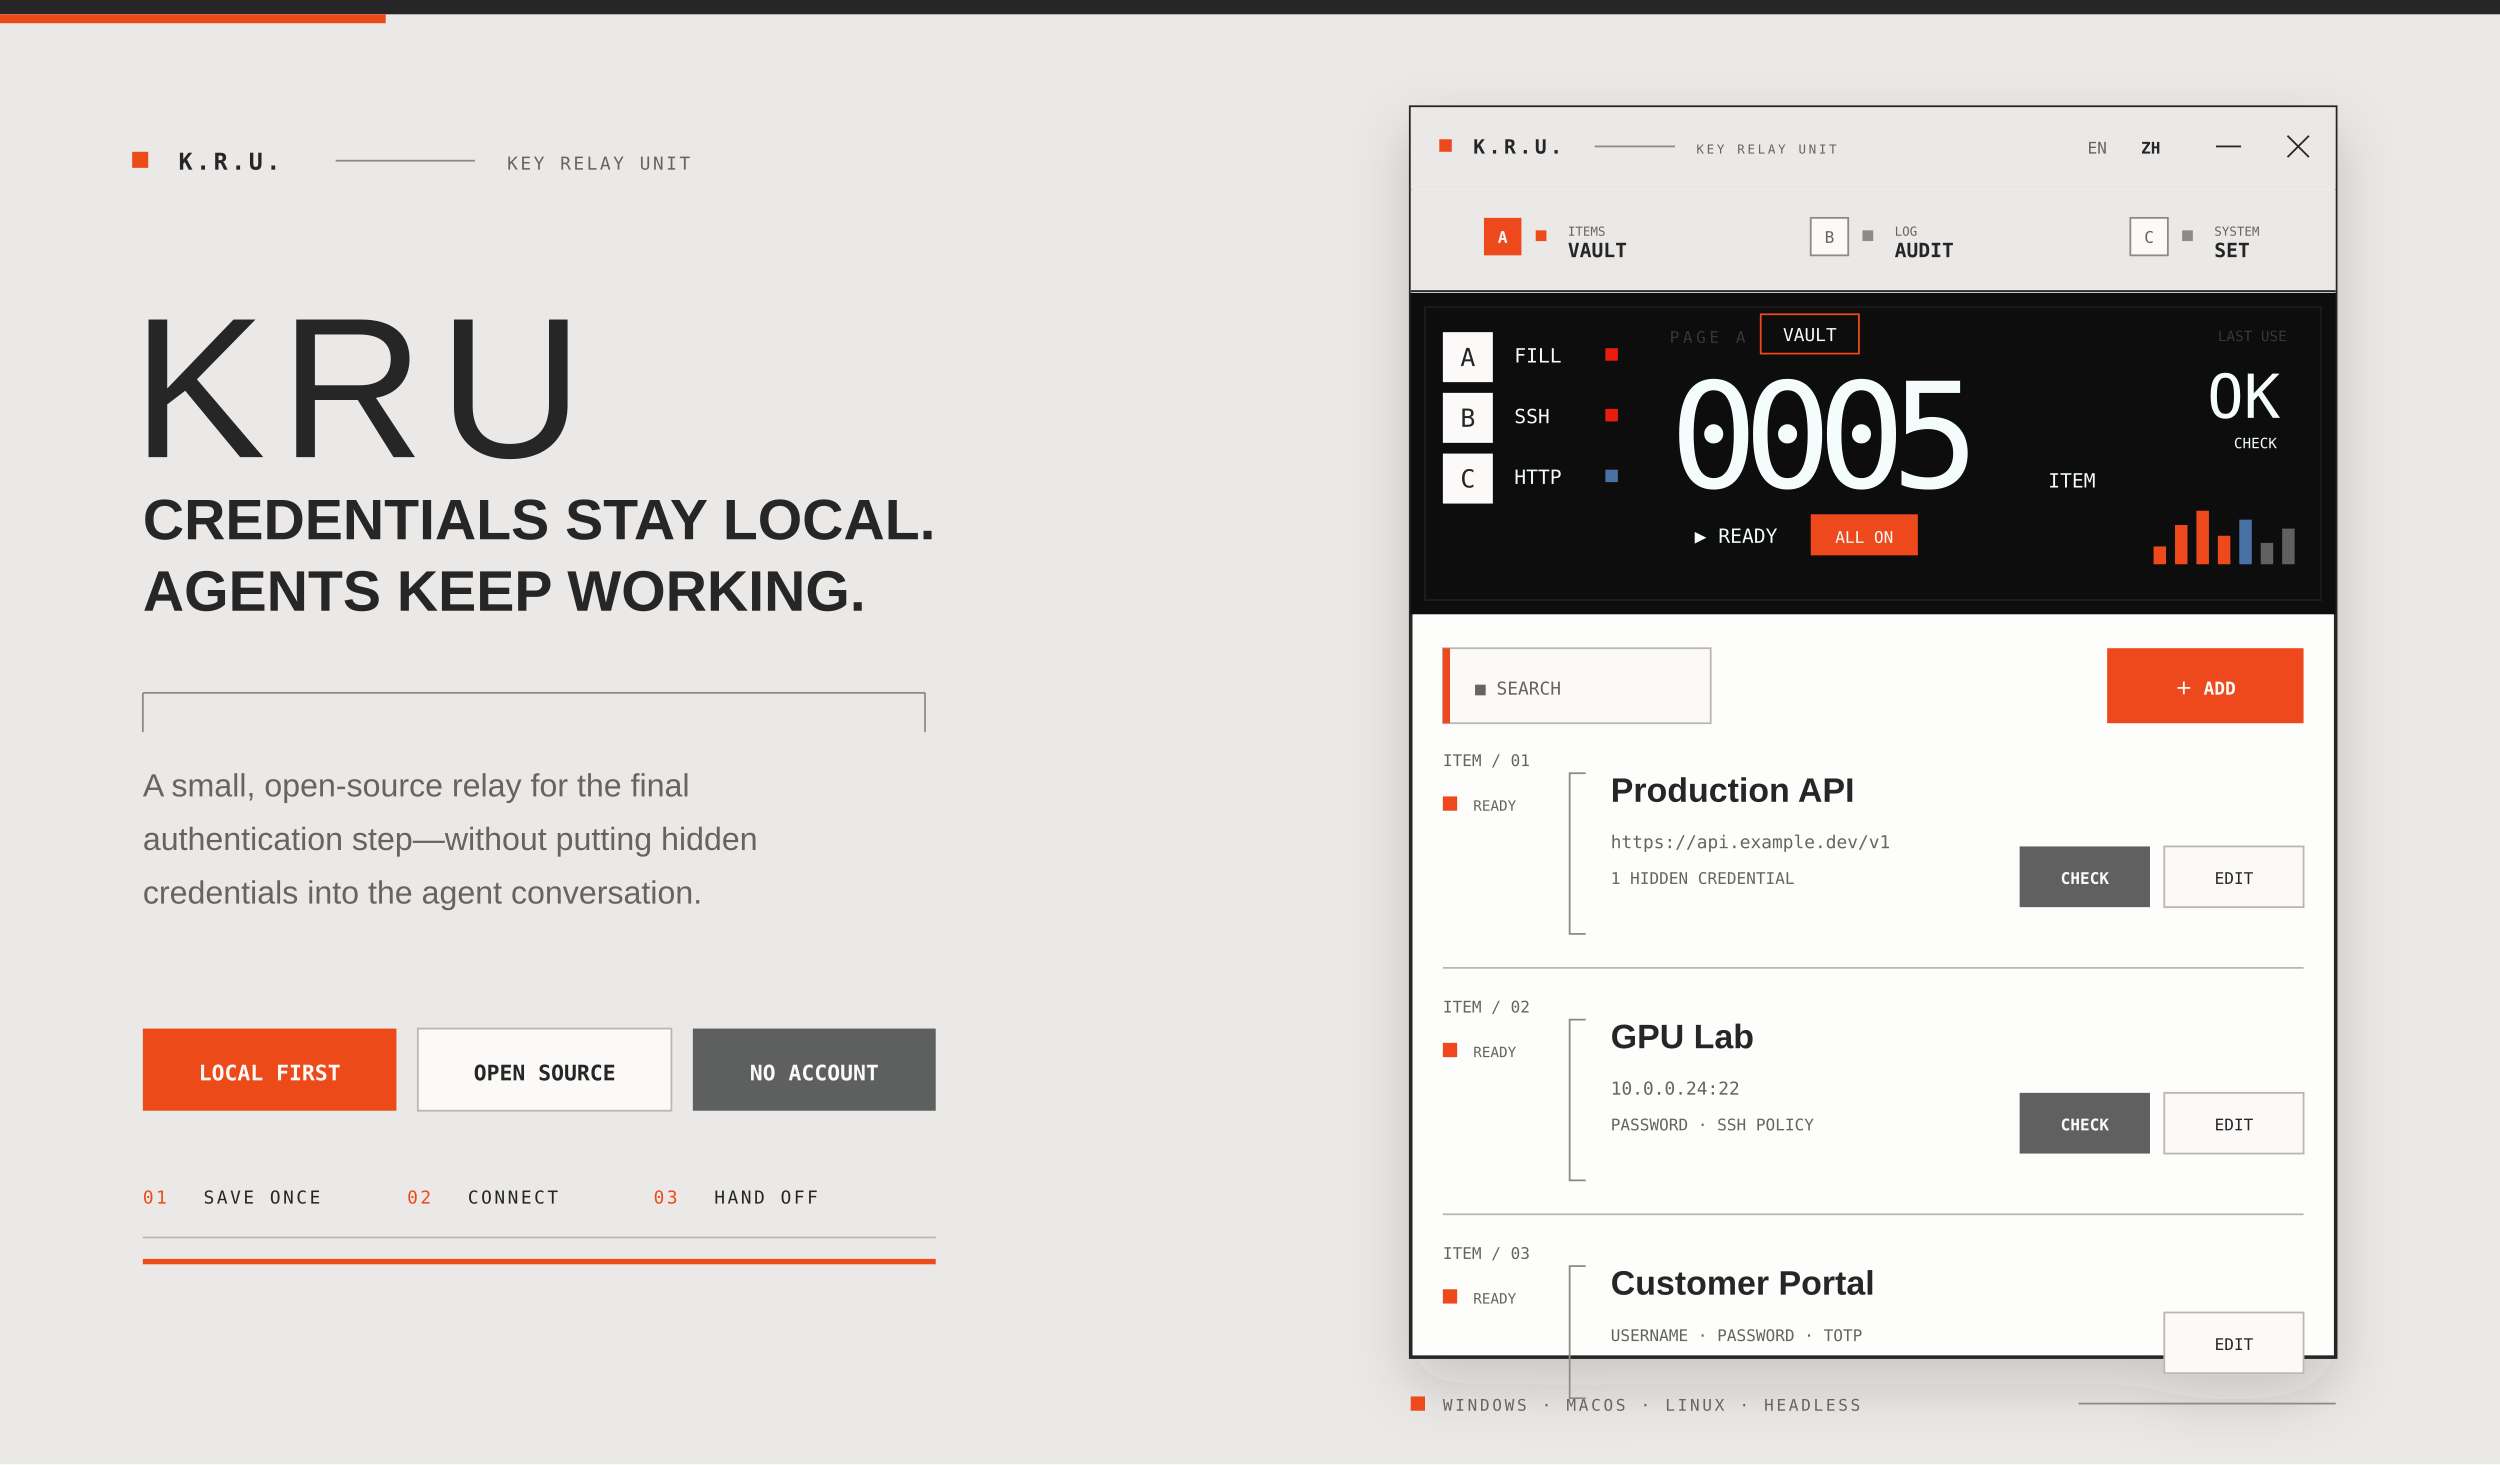
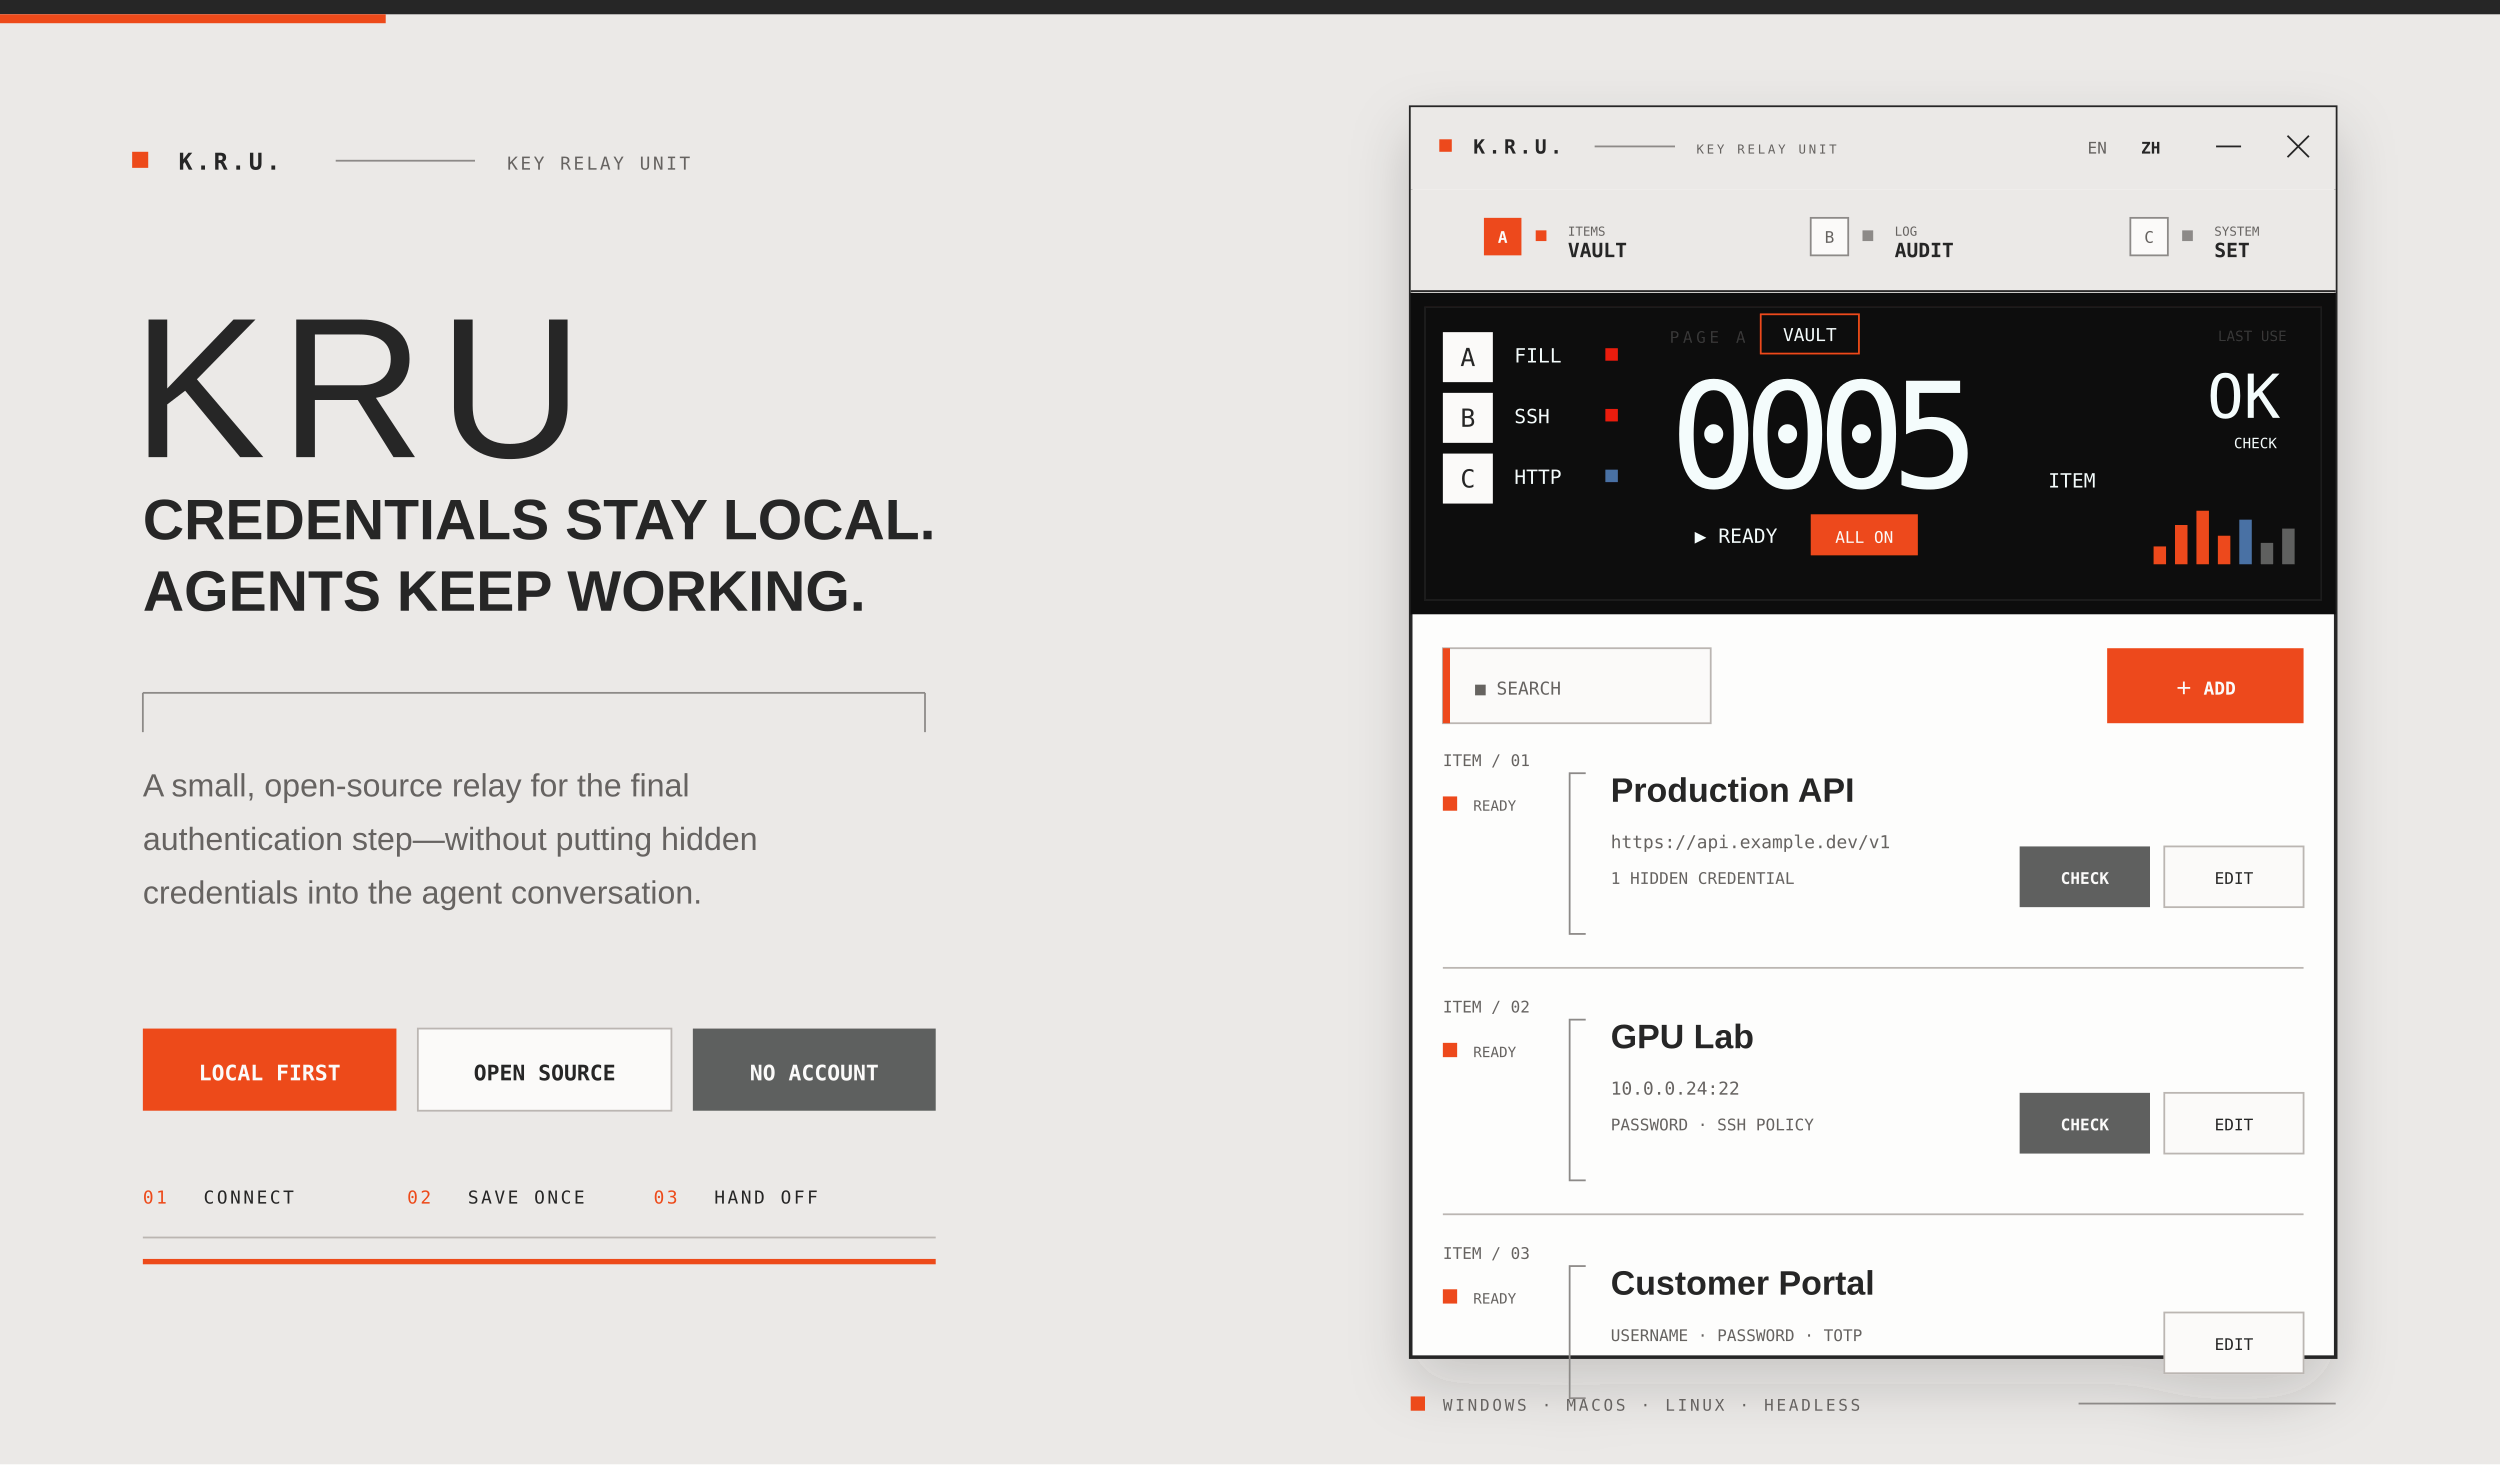
<svg xmlns="http://www.w3.org/2000/svg" width="1400" height="820" viewBox="0 0 1400 820" role="img" aria-labelledby="title desc">
  <defs>
    <filter id="shadow" x="-20%" y="-20%" width="140%" height="150%">
      <feDropShadow dx="0" dy="14" stdDeviation="16" flood-color="#262626" flood-opacity="0.18" />
    </filter>
    <style>
      .sans{font-family:"Arial Narrow","Segoe UI",Arial,sans-serif}.mono{font-family:"Cascadia Mono",Consolas,monospace}.ink{fill:#262626}.muted{fill:#666361}.paper{fill:#fbfaf9}.chassis{fill:#ebe9e7}.orange{fill:#ed4a1a}.displayText{fill:#f4fcfc}.line{stroke:#8d8a88;stroke-width:1}.softLine{stroke:#bbb6b2;stroke-width:1}.small{font-size:13px;letter-spacing:2px}.tiny{font-size:10px;letter-spacing:1.4px}.body{font-size:18px}.title{font-size:112px;font-weight:300;letter-spacing:8px}.seven{font-family:"Cascadia Mono",Consolas,monospace;font-size:82px;font-weight:300;letter-spacing:-8px}
    </style>
  </defs>
  <rect width="1400" height="820" fill="#ebe9e7" />
  <rect width="1400" height="8" fill="#262626" />
  <rect y="8" width="216" height="5" fill="#ed4a1a" />
  <g transform="translate(74 78)">
    <rect y="7" width="9" height="9" class="orange" />
    <text x="26" y="17" class="mono ink small" font-weight="700">K.R.U.</text>
    <line x1="114" y1="12" x2="192" y2="12" class="line" />
    <text x="210" y="17" class="mono muted tiny">KEY RELAY UNIT</text>
    <text y="178" class="sans ink title">KRU</text>
    <text x="6" y="224" class="sans ink" font-size="32" font-weight="600">CREDENTIALS STAY LOCAL.</text>
    <text x="6" y="264" class="sans ink" font-size="32" font-weight="600">AGENTS KEEP WORKING.</text>
    <line x1="6" y1="310" x2="444" y2="310" class="line" />
    <path d="M6 310v22m438-22v22" fill="none" class="line" />
    <text x="6" y="368" class="sans muted body">A small, open-source relay for the final</text>
    <text x="6" y="398" class="sans muted body">authentication step—without putting hidden</text>
    <text x="6" y="428" class="sans muted body">credentials into the agent conversation.</text>
    <g transform="translate(6 498)">
      <rect width="142" height="46" class="orange" />
      <text x="71" y="29" text-anchor="middle" class="mono paper" font-size="12" font-weight="700">LOCAL FIRST</text>
      <rect x="154" width="142" height="46" fill="#fbfaf9" stroke="#bbb6b2" />
      <text x="225" y="29" text-anchor="middle" class="mono ink" font-size="12" font-weight="700">OPEN SOURCE</text>
      <rect x="308" width="136" height="46" fill="#5e605f" />
      <text x="376" y="29" text-anchor="middle" class="mono paper" font-size="12" font-weight="700">NO ACCOUNT</text>
    </g>
    <g transform="translate(6 596)">
      <text y="0" class="mono orange tiny">01</text>
-       <text x="34" class="mono ink tiny">SAVE ONCE</text>
+       <text x="34" class="mono ink tiny">CONNECT</text>
      <text x="148" class="mono orange tiny">02</text>
-       <text x="182" class="mono ink tiny">CONNECT</text>
+       <text x="182" class="mono ink tiny">SAVE ONCE</text>
      <text x="286" class="mono orange tiny">03</text>
      <text x="320" class="mono ink tiny">HAND OFF</text>
      <line y1="19" x2="444" y2="19" class="softLine" />
      <rect y="31" width="444" height="3" class="orange" />
    </g>
  </g>
  <g transform="translate(790 60)" filter="url(#shadow)">
    <rect width="518" height="700" fill="#fdfdfc" stroke="#262626" stroke-width="2" />
    <rect width="518" height="46" class="chassis" />
    <rect x="16" y="18" width="7" height="7" class="orange" />
    <text x="35" y="26" class="mono ink" font-size="11" font-weight="700" letter-spacing="2">K.R.U.</text>
    <line x1="103" y1="22" x2="148" y2="22" class="line" />
    <text x="160" y="26" class="mono muted" font-size="7" letter-spacing="1.5">KEY RELAY UNIT</text>
    <text x="379" y="26" class="mono muted" font-size="9">EN</text>
    <text x="409" y="26" class="mono ink" font-size="9" font-weight="700">ZH</text>
    <line x1="451" y1="22" x2="465" y2="22" stroke="#262626" />
    <path d="M491 16l12 12m0-12-12 12" fill="none" stroke="#262626" />
    <rect y="46" width="518" height="58" class="chassis" />
    <line y1="103" x2="518" y2="103" stroke="#262626" />
    <g class="mono" font-size="9">
      <rect x="41" y="62" width="21" height="21" class="orange" />
      <text x="51.5" y="76" text-anchor="middle" class="paper" font-weight="700">A</text>
      <rect x="70" y="69" width="6" height="6" class="orange" />
      <text x="88" y="72" class="muted" font-size="7">ITEMS</text>
      <text x="88" y="84" class="ink" font-size="11" font-weight="700">VAULT</text>
      <rect x="224" y="62" width="21" height="21" fill="#fbfaf9" stroke="#8d8a88" />
      <text x="234.5" y="76" text-anchor="middle" class="muted">B</text>
      <rect x="253" y="69" width="6" height="6" fill="#8d8a88" />
      <text x="271" y="72" class="muted" font-size="7">LOG</text>
      <text x="271" y="84" class="ink" font-size="11" font-weight="700">AUDIT</text>
      <rect x="403" y="62" width="21" height="21" fill="#fbfaf9" stroke="#8d8a88" />
      <text x="413.5" y="76" text-anchor="middle" class="muted">C</text>
      <rect x="432" y="69" width="6" height="6" fill="#8d8a88" />
      <text x="450" y="72" class="muted" font-size="7">SYSTEM</text>
      <text x="450" y="84" class="ink" font-size="11" font-weight="700">SET</text>
    </g>
    <rect y="104" width="518" height="180" fill="#0b0a0a" />
    <rect x="8" y="112" width="502" height="164" fill="none" stroke="#1e1e1e" />
    <g class="mono">
      <rect x="18" y="126" width="28" height="28" fill="#fbfaf9" />
      <text x="32" y="145" text-anchor="middle" fill="#262626" font-size="14">A</text>
      <text x="58" y="143" fill="#f4fcfc" font-size="11">FILL</text>
      <rect x="109" y="135" width="7" height="7" fill="#ea1f11" />
      <rect x="18" y="160" width="28" height="28" fill="#fbfaf9" />
      <text x="32" y="179" text-anchor="middle" fill="#262626" font-size="14">B</text>
      <text x="58" y="177" fill="#f4fcfc" font-size="11">SSH</text>
      <rect x="109" y="169" width="7" height="7" fill="#ea1f11" />
      <rect x="18" y="194" width="28" height="28" fill="#fbfaf9" />
      <text x="32" y="213" text-anchor="middle" fill="#262626" font-size="14">C</text>
      <text x="58" y="211" fill="#f4fcfc" font-size="11">HTTP</text>
      <rect x="109" y="203" width="7" height="7" fill="#4a71a4" />
      <text x="145" y="132" fill="#383838" font-size="9" letter-spacing="2">PAGE A</text>
      <rect x="196" y="116" width="55" height="22" fill="none" stroke="#ed4a1a" />
      <text x="223.5" y="131" text-anchor="middle" fill="#f4fcfc" font-size="10">VAULT</text>
      <text x="145" y="213" class="displayText seven">0005</text>
      <text x="357" y="213" fill="#f4fcfc" font-size="11">ITEM</text>
      <text x="159" y="244" fill="#f4fcfc" font-size="11">▶ READY</text>
      <rect x="224" y="228" width="60" height="23" class="orange" />
      <text x="254" y="244" text-anchor="middle" class="paper" font-size="9">ALL ON</text>
      <text x="452" y="131" fill="#383838" font-size="8">LAST USE</text>
      <text x="446" y="174" class="displayText" font-size="34">OK</text>
      <text x="461" y="191" fill="#f4fcfc" font-size="8">CHECK</text>
    </g>
    <g transform="translate(416 226)">
      <rect y="20" width="7" height="10" class="orange" />
      <rect x="12" y="8" width="7" height="22" class="orange" />
      <rect x="24" width="7" height="30" class="orange" />
      <rect x="36" y="14" width="7" height="16" class="orange" />
      <rect x="48" y="5" width="7" height="25" fill="#4a71a4" />
      <rect x="60" y="18" width="7" height="12" fill="#5e605f" />
      <rect x="72" y="10" width="7" height="20" fill="#5e605f" />
    </g>
    <g transform="translate(18 303)">
      <rect width="150" height="42" class="paper" stroke="#bbb6b2" />
      <rect width="4" height="42" class="orange" />
      <text x="18" y="26" class="mono muted" font-size="10">■  SEARCH</text>
      <rect x="372" width="110" height="42" class="orange" />
      <text x="427" y="26" text-anchor="middle" class="mono paper" font-size="10" font-weight="700">＋ ADD</text>
      <g transform="translate(0 66)">
        <text class="mono muted" font-size="9">ITEM / 01</text>
        <rect y="17" width="8" height="8" class="orange" />
        <text x="17" y="25" class="mono muted" font-size="8">READY</text>
        <path d="M80 4h-9v90h9" fill="none" class="line" />
        <text x="94" y="20" class="sans ink" font-size="19" font-weight="700">Production API</text>
        <text x="94" y="46" class="mono muted" font-size="10">https://api.example.dev/v1</text>
        <text x="94" y="66" class="mono muted" font-size="9">1 HIDDEN CREDENTIAL</text>
        <rect x="323" y="45" width="73" height="34" fill="#5e605f" />
        <text x="359.5" y="66" text-anchor="middle" class="mono paper" font-size="9" font-weight="700">CHECK</text>
        <rect x="404" y="45" width="78" height="34" class="paper" stroke="#bbb6b2" />
        <text x="443" y="66" text-anchor="middle" class="mono ink" font-size="9">EDIT</text>
      </g>
      <line y1="179" x2="482" y2="179" class="softLine" />
      <g transform="translate(0 204)">
        <text class="mono muted" font-size="9">ITEM / 02</text>
        <rect y="17" width="8" height="8" class="orange" />
        <text x="17" y="25" class="mono muted" font-size="8">READY</text>
        <path d="M80 4h-9v90h9" fill="none" class="line" />
        <text x="94" y="20" class="sans ink" font-size="19" font-weight="700">GPU Lab</text>
        <text x="94" y="46" class="mono muted" font-size="10">10.0.0.24:22</text>
        <text x="94" y="66" class="mono muted" font-size="9">PASSWORD · SSH POLICY</text>
        <rect x="323" y="45" width="73" height="34" fill="#5e605f" />
        <text x="359.5" y="66" text-anchor="middle" class="mono paper" font-size="9" font-weight="700">CHECK</text>
        <rect x="404" y="45" width="78" height="34" class="paper" stroke="#bbb6b2" />
        <text x="443" y="66" text-anchor="middle" class="mono ink" font-size="9">EDIT</text>
      </g>
      <line y1="317" x2="482" y2="317" class="softLine" />
      <g transform="translate(0 342)">
        <text class="mono muted" font-size="9">ITEM / 03</text>
        <rect y="17" width="8" height="8" class="orange" />
        <text x="17" y="25" class="mono muted" font-size="8">READY</text>
        <path d="M80 4h-9v74h9" fill="none" class="line" />
        <text x="94" y="20" class="sans ink" font-size="19" font-weight="700">Customer Portal</text>
        <text x="94" y="46" class="mono muted" font-size="9">USERNAME · PASSWORD · TOTP</text>
        <rect x="404" y="30" width="78" height="34" class="paper" stroke="#bbb6b2" />
        <text x="443" y="51" text-anchor="middle" class="mono ink" font-size="9">EDIT</text>
      </g>
    </g>
  </g>
  <g transform="translate(790 782)">
    <rect width="8" height="8" class="orange" />
    <text x="18" y="8" class="mono muted" font-size="9" letter-spacing="1.5">WINDOWS · MACOS · LINUX · HEADLESS</text>
    <line x1="374" y1="4" x2="518" y2="4" class="line" />
  </g>
</svg>
